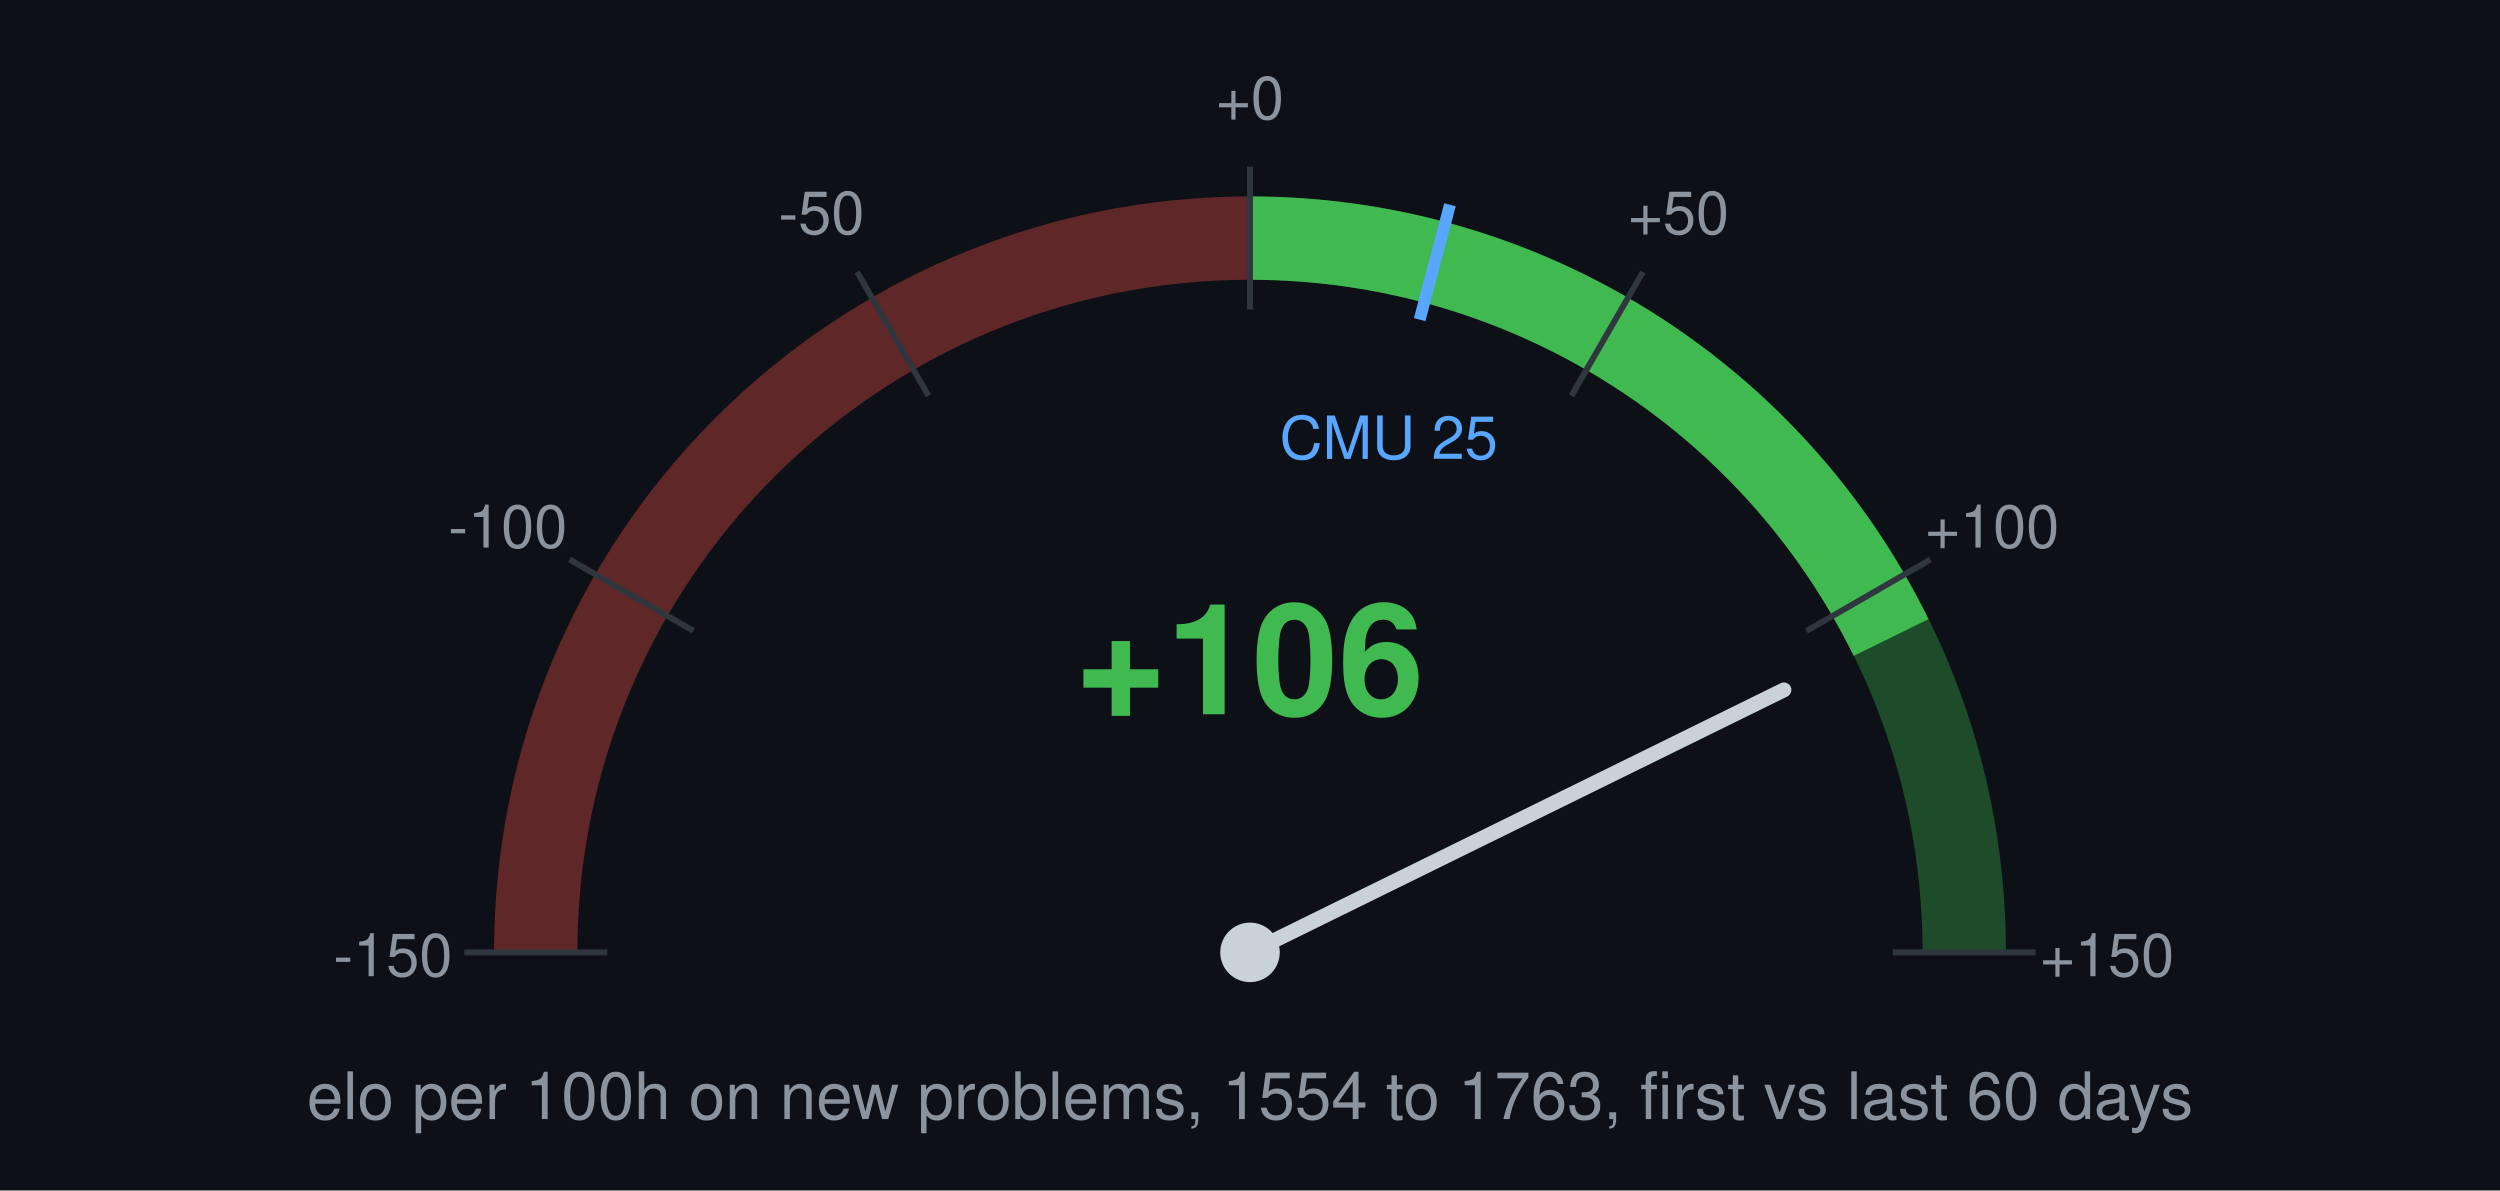
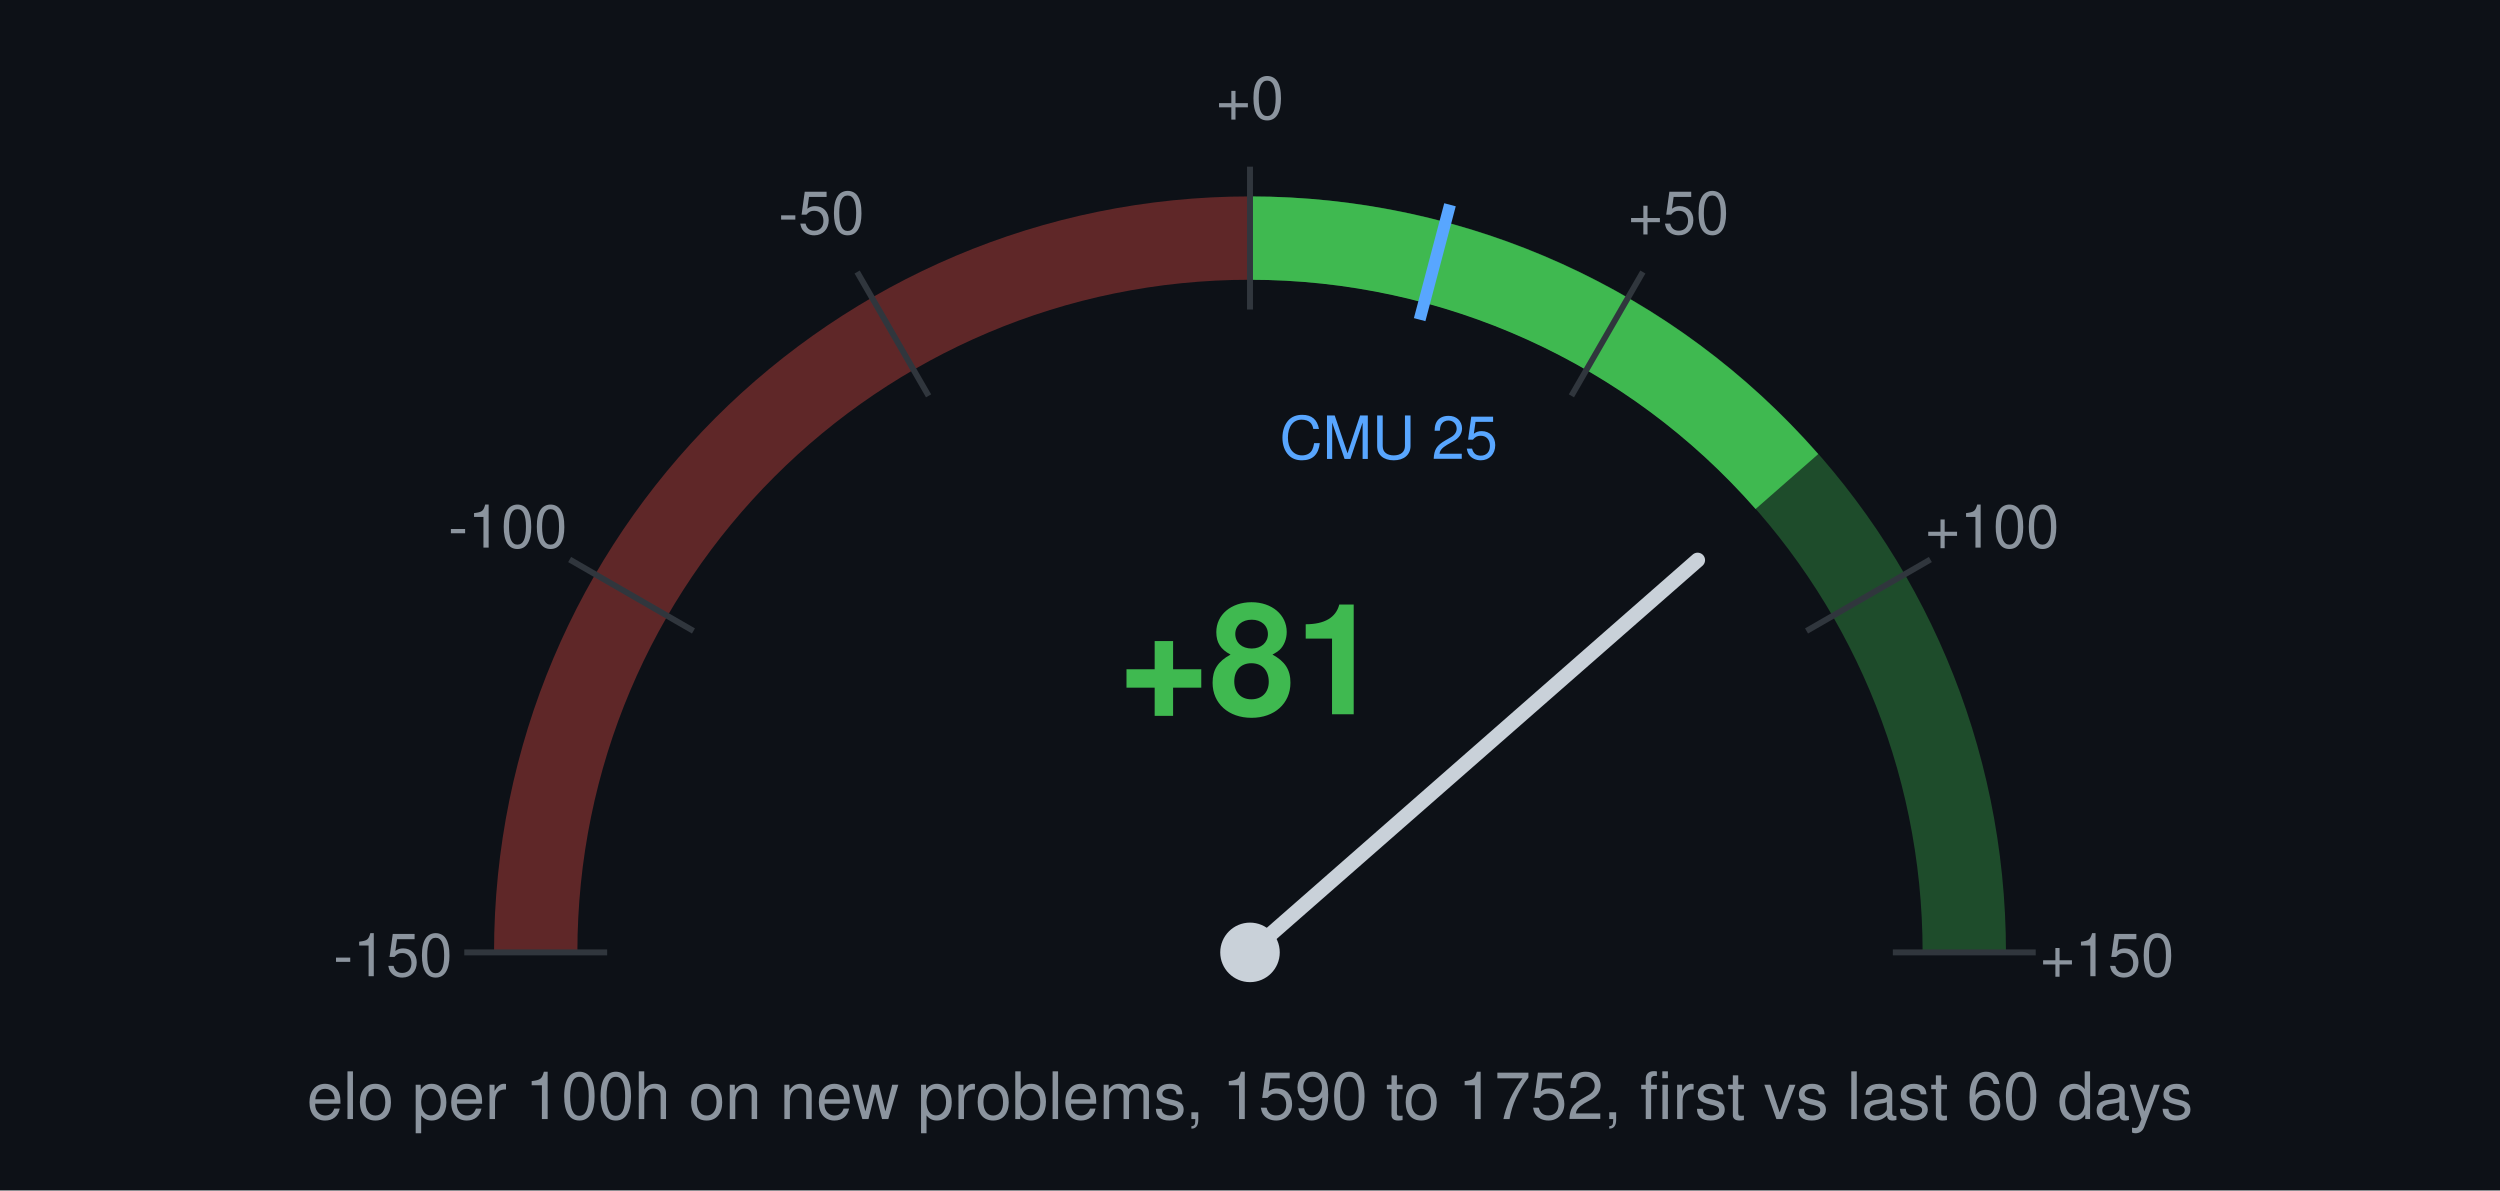
<svg xmlns="http://www.w3.org/2000/svg" viewBox="0 0 420 200" width="420" height="200" font-family="Helvetica,sans-serif">
  <rect width="420" height="200" fill="#0d1117" />
  <path d="M90.0,160.0 A120,120 0 0 1 210.0,40.0" fill="none" stroke="#f85149" stroke-width="14" stroke-opacity="0.35" />
  <path d="M210.0,40.0 A120,120 0 0 1 330.0,160.0" fill="none" stroke="#3fb950" stroke-width="14" stroke-opacity="0.35" />
-   <path d="M210.0,40.0 A120,120 0 0 1 317.7,107.1" fill="none" stroke="#3fb950" stroke-width="14" stroke-opacity="1.0" />
+   <path d="M210.0,40.0 A120,120 0 0 1 300.2,80.9" fill="none" stroke="#3fb950" stroke-width="14" stroke-opacity="1.0" />
  <line x1="102.0" y1="160.0" x2="78.0" y2="160.0" stroke="#30363d" stroke-width="1" />
  <text x="66.0" y="164.0" text-anchor="middle" font-size="10" fill="#8b949e">-150</text>
  <line x1="116.5" y1="106.0" x2="95.7" y2="94.0" stroke="#30363d" stroke-width="1" />
  <text x="85.3" y="92.0" text-anchor="middle" font-size="10" fill="#8b949e">-100</text>
  <line x1="156.0" y1="66.5" x2="144.0" y2="45.7" stroke="#30363d" stroke-width="1" />
  <text x="138.0" y="39.3" text-anchor="middle" font-size="10" fill="#8b949e">-50</text>
  <line x1="210.0" y1="52.0" x2="210.0" y2="28.0" stroke="#30363d" stroke-width="1" />
  <text x="210.0" y="20.0" text-anchor="middle" font-size="10" fill="#8b949e">+0</text>
  <line x1="264.0" y1="66.5" x2="276.0" y2="45.7" stroke="#30363d" stroke-width="1" />
  <text x="282.0" y="39.3" text-anchor="middle" font-size="10" fill="#8b949e">+50</text>
  <line x1="303.5" y1="106.0" x2="324.3" y2="94.0" stroke="#30363d" stroke-width="1" />
  <text x="334.7" y="92.0" text-anchor="middle" font-size="10" fill="#8b949e">+100</text>
  <line x1="318.0" y1="160.0" x2="342.0" y2="160.0" stroke="#30363d" stroke-width="1" />
  <text x="354.0" y="164.0" text-anchor="middle" font-size="10" fill="#8b949e">+150</text>
  <line x1="238.5" y1="53.7" x2="243.6" y2="34.4" stroke="#58a6ff" stroke-width="2" />
  <text x="233.3" y="77.1" text-anchor="middle" font-size="10" fill="#58a6ff">CMU 25</text>
-   <line x1="210.0" y1="160" x2="299.7" y2="115.9" stroke="#c9d1d9" stroke-width="2.5" stroke-linecap="round" />
+   <line x1="210.0" y1="160" x2="285.2" y2="94.1" stroke="#c9d1d9" stroke-width="2.5" stroke-linecap="round" />
  <circle cx="210.0" cy="160" r="5" fill="#c9d1d9" />
-   <text x="210.0" y="120" text-anchor="middle" font-size="26" font-weight="bold" fill="#3fb950">+106</text>
-   <text x="210.0" y="188" text-anchor="middle" font-size="11" fill="#8b949e">elo per 100h on new problems, 1554 to 1763, first vs last 60 days</text>
+   <text x="210.0" y="120" text-anchor="middle" font-size="26" font-weight="bold" fill="#3fb950">+81</text>
+   <text x="210.0" y="188" text-anchor="middle" font-size="11" fill="#8b949e">elo per 100h on new problems, 1590 to 1752, first vs last 60 days</text>
</svg>
